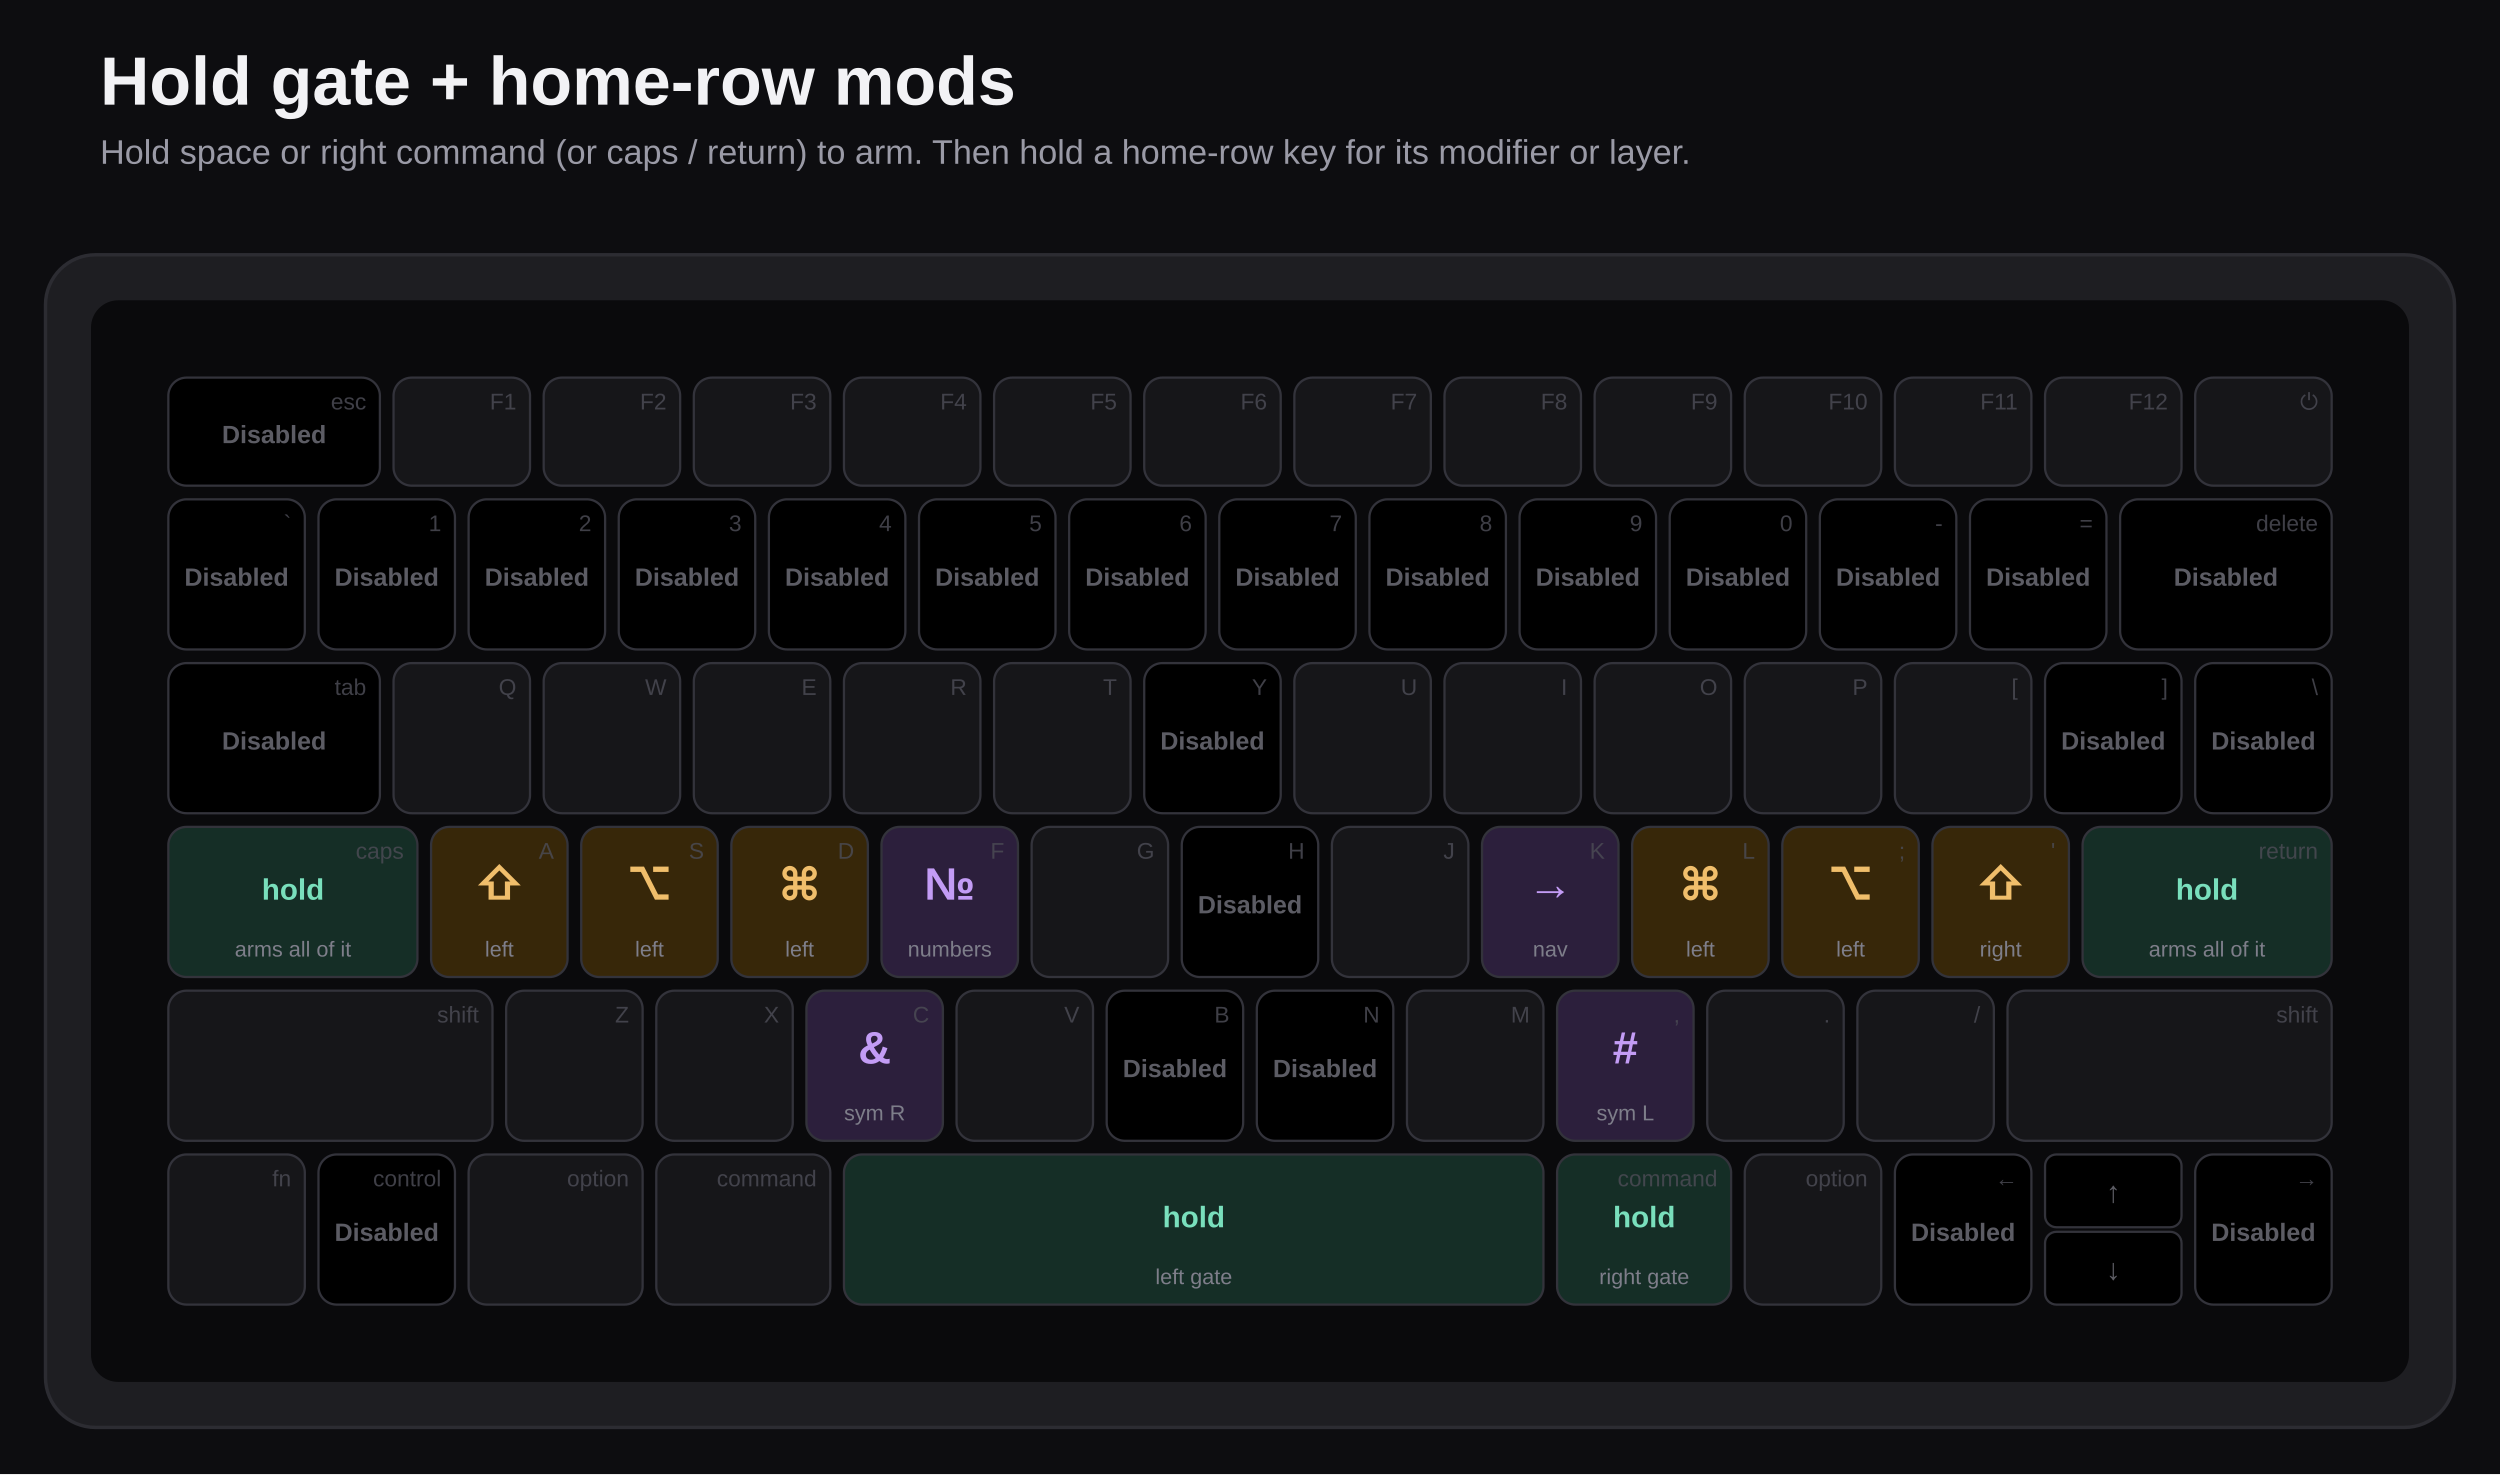
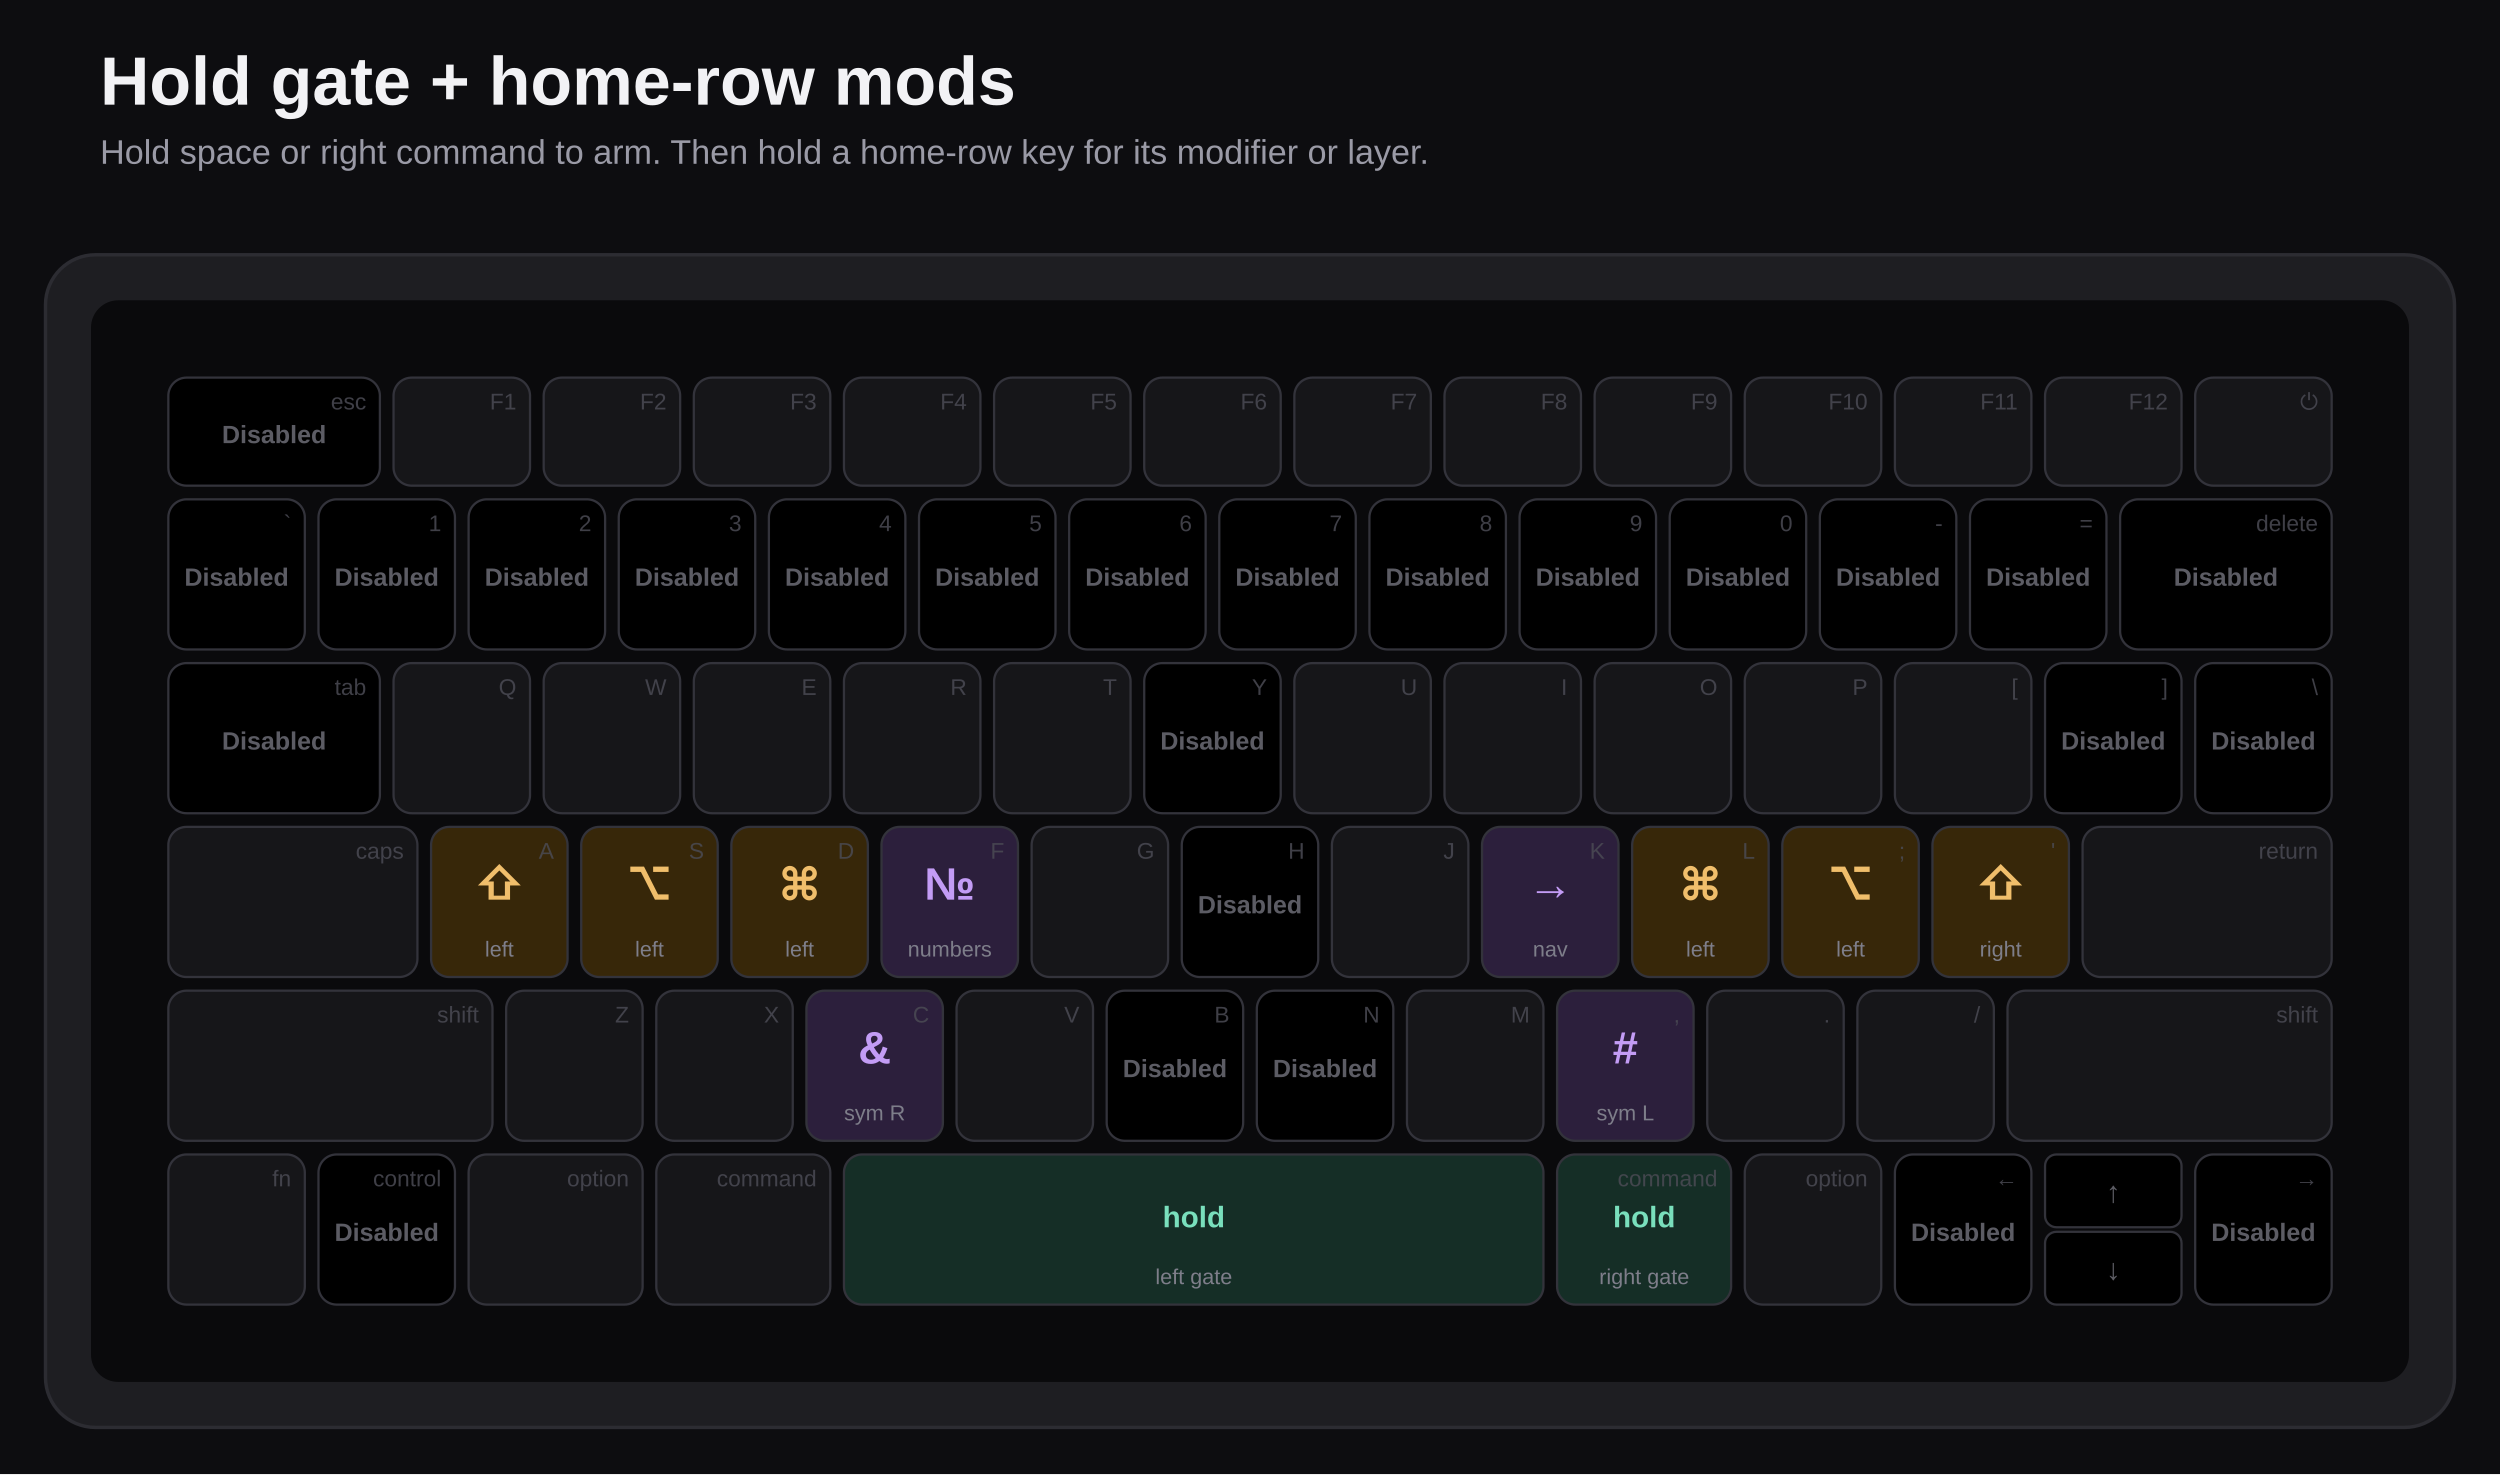
<svg xmlns="http://www.w3.org/2000/svg" width="1099" height="648" viewBox="0 0 1099 648" role="img" aria-label="Hold gate + home-row mods layer of the splitmac">
  <rect width="1099" height="648" fill="#0d0d10" />
  <text x="44.0" y="46.0" fill="#f2f2f5" font-size="30" font-weight="700" text-anchor="start" opacity="1.0" font-family="-apple-system, BlinkMacSystemFont, 'SF Pro Text', 'Helvetica Neue', Arial, sans-serif">Hold gate + home-row mods</text>
-   <text x="44.0" y="72.0" fill="#9a9aa6" font-size="15" font-weight="400" text-anchor="start" opacity="1.0" font-family="-apple-system, BlinkMacSystemFont, 'SF Pro Text', 'Helvetica Neue', Arial, sans-serif">Hold space or right command (or caps / return) to arm. Then hold a home-row key for its modifier or layer.</text>
+   <text x="44.0" y="72.0" fill="#9a9aa6" font-size="15" font-weight="400" text-anchor="start" opacity="1.0" font-family="-apple-system, BlinkMacSystemFont, 'SF Pro Text', 'Helvetica Neue', Arial, sans-serif">Hold space or right command to arm. Then hold a home-row key for its modifier or layer.</text>
  <rect x="20.0" y="112.0" width="1059.0" height="515.5" rx="22" fill="#1e1e22" stroke="#2c2c32" stroke-width="1.5" />
  <rect x="40.0" y="132.0" width="1019.0" height="475.5" rx="12" fill="#0a0a0c" />
  <rect x="74.0" y="166.0" width="93.0" height="47.5" rx="8" fill="#000000" stroke="#33333b" stroke-width="1" />
  <text x="161.0" y="180.0" fill="#4a4a53" font-size="10" font-weight="500" text-anchor="end" opacity="0.85" font-family="-apple-system, BlinkMacSystemFont, 'SF Pro Text', 'Helvetica Neue', Arial, sans-serif">esc</text>
  <text x="120.5" y="194.8" fill="#5c5c64" font-size="11" font-weight="600" text-anchor="middle" opacity="1.0" font-family="-apple-system, BlinkMacSystemFont, 'SF Pro Text', 'Helvetica Neue', Arial, sans-serif">Disabled</text>
  <rect x="173.0" y="166.0" width="60.0" height="47.5" rx="8" fill="#161619" stroke="#33333b" stroke-width="1" />
  <text x="227.0" y="180.0" fill="#4a4a53" font-size="10" font-weight="500" text-anchor="end" opacity="0.85" font-family="-apple-system, BlinkMacSystemFont, 'SF Pro Text', 'Helvetica Neue', Arial, sans-serif">F1</text>
  <rect x="239.0" y="166.0" width="60.0" height="47.5" rx="8" fill="#161619" stroke="#33333b" stroke-width="1" />
  <text x="293.0" y="180.0" fill="#4a4a53" font-size="10" font-weight="500" text-anchor="end" opacity="0.85" font-family="-apple-system, BlinkMacSystemFont, 'SF Pro Text', 'Helvetica Neue', Arial, sans-serif">F2</text>
  <rect x="305.0" y="166.0" width="60.0" height="47.5" rx="8" fill="#161619" stroke="#33333b" stroke-width="1" />
  <text x="359.0" y="180.0" fill="#4a4a53" font-size="10" font-weight="500" text-anchor="end" opacity="0.85" font-family="-apple-system, BlinkMacSystemFont, 'SF Pro Text', 'Helvetica Neue', Arial, sans-serif">F3</text>
  <rect x="371.0" y="166.0" width="60.0" height="47.5" rx="8" fill="#161619" stroke="#33333b" stroke-width="1" />
  <text x="425.0" y="180.0" fill="#4a4a53" font-size="10" font-weight="500" text-anchor="end" opacity="0.85" font-family="-apple-system, BlinkMacSystemFont, 'SF Pro Text', 'Helvetica Neue', Arial, sans-serif">F4</text>
  <rect x="437.0" y="166.0" width="60.0" height="47.5" rx="8" fill="#161619" stroke="#33333b" stroke-width="1" />
  <text x="491.0" y="180.0" fill="#4a4a53" font-size="10" font-weight="500" text-anchor="end" opacity="0.85" font-family="-apple-system, BlinkMacSystemFont, 'SF Pro Text', 'Helvetica Neue', Arial, sans-serif">F5</text>
  <rect x="503.0" y="166.0" width="60.0" height="47.5" rx="8" fill="#161619" stroke="#33333b" stroke-width="1" />
  <text x="557.0" y="180.0" fill="#4a4a53" font-size="10" font-weight="500" text-anchor="end" opacity="0.85" font-family="-apple-system, BlinkMacSystemFont, 'SF Pro Text', 'Helvetica Neue', Arial, sans-serif">F6</text>
  <rect x="569.0" y="166.0" width="60.0" height="47.5" rx="8" fill="#161619" stroke="#33333b" stroke-width="1" />
  <text x="623.0" y="180.0" fill="#4a4a53" font-size="10" font-weight="500" text-anchor="end" opacity="0.85" font-family="-apple-system, BlinkMacSystemFont, 'SF Pro Text', 'Helvetica Neue', Arial, sans-serif">F7</text>
  <rect x="635.0" y="166.0" width="60.0" height="47.5" rx="8" fill="#161619" stroke="#33333b" stroke-width="1" />
  <text x="689.0" y="180.0" fill="#4a4a53" font-size="10" font-weight="500" text-anchor="end" opacity="0.85" font-family="-apple-system, BlinkMacSystemFont, 'SF Pro Text', 'Helvetica Neue', Arial, sans-serif">F8</text>
  <rect x="701.0" y="166.0" width="60.0" height="47.5" rx="8" fill="#161619" stroke="#33333b" stroke-width="1" />
  <text x="755.0" y="180.0" fill="#4a4a53" font-size="10" font-weight="500" text-anchor="end" opacity="0.85" font-family="-apple-system, BlinkMacSystemFont, 'SF Pro Text', 'Helvetica Neue', Arial, sans-serif">F9</text>
  <rect x="767.0" y="166.0" width="60.0" height="47.5" rx="8" fill="#161619" stroke="#33333b" stroke-width="1" />
  <text x="821.0" y="180.0" fill="#4a4a53" font-size="10" font-weight="500" text-anchor="end" opacity="0.85" font-family="-apple-system, BlinkMacSystemFont, 'SF Pro Text', 'Helvetica Neue', Arial, sans-serif">F10</text>
  <rect x="833.0" y="166.0" width="60.0" height="47.5" rx="8" fill="#161619" stroke="#33333b" stroke-width="1" />
  <text x="887.0" y="180.0" fill="#4a4a53" font-size="10" font-weight="500" text-anchor="end" opacity="0.85" font-family="-apple-system, BlinkMacSystemFont, 'SF Pro Text', 'Helvetica Neue', Arial, sans-serif">F11</text>
  <rect x="899.0" y="166.0" width="60.0" height="47.5" rx="8" fill="#161619" stroke="#33333b" stroke-width="1" />
  <text x="953.0" y="180.0" fill="#4a4a53" font-size="10" font-weight="500" text-anchor="end" opacity="0.85" font-family="-apple-system, BlinkMacSystemFont, 'SF Pro Text', 'Helvetica Neue', Arial, sans-serif">F12</text>
  <rect x="965.0" y="166.0" width="60.0" height="47.5" rx="8" fill="#161619" stroke="#33333b" stroke-width="1" />
  <text x="1019.0" y="180.0" fill="#4a4a53" font-size="10" font-weight="500" text-anchor="end" opacity="0.85" font-family="-apple-system, BlinkMacSystemFont, 'SF Pro Text', 'Helvetica Neue', Arial, sans-serif">⏻</text>
  <rect x="74.0" y="219.5" width="60.0" height="66.0" rx="8" fill="#000000" stroke="#33333b" stroke-width="1" />
  <text x="128.0" y="233.5" fill="#4a4a53" font-size="10" font-weight="500" text-anchor="end" opacity="0.85" font-family="-apple-system, BlinkMacSystemFont, 'SF Pro Text', 'Helvetica Neue', Arial, sans-serif">`</text>
  <text x="104.0" y="257.5" fill="#5c5c64" font-size="11" font-weight="600" text-anchor="middle" opacity="1.0" font-family="-apple-system, BlinkMacSystemFont, 'SF Pro Text', 'Helvetica Neue', Arial, sans-serif">Disabled</text>
  <rect x="140.0" y="219.5" width="60.0" height="66.0" rx="8" fill="#000000" stroke="#33333b" stroke-width="1" />
  <text x="194.0" y="233.5" fill="#4a4a53" font-size="10" font-weight="500" text-anchor="end" opacity="0.85" font-family="-apple-system, BlinkMacSystemFont, 'SF Pro Text', 'Helvetica Neue', Arial, sans-serif">1</text>
  <text x="170.0" y="257.5" fill="#5c5c64" font-size="11" font-weight="600" text-anchor="middle" opacity="1.0" font-family="-apple-system, BlinkMacSystemFont, 'SF Pro Text', 'Helvetica Neue', Arial, sans-serif">Disabled</text>
  <rect x="206.0" y="219.5" width="60.0" height="66.0" rx="8" fill="#000000" stroke="#33333b" stroke-width="1" />
  <text x="260.0" y="233.5" fill="#4a4a53" font-size="10" font-weight="500" text-anchor="end" opacity="0.85" font-family="-apple-system, BlinkMacSystemFont, 'SF Pro Text', 'Helvetica Neue', Arial, sans-serif">2</text>
  <text x="236.0" y="257.5" fill="#5c5c64" font-size="11" font-weight="600" text-anchor="middle" opacity="1.0" font-family="-apple-system, BlinkMacSystemFont, 'SF Pro Text', 'Helvetica Neue', Arial, sans-serif">Disabled</text>
  <rect x="272.0" y="219.5" width="60.0" height="66.0" rx="8" fill="#000000" stroke="#33333b" stroke-width="1" />
  <text x="326.0" y="233.5" fill="#4a4a53" font-size="10" font-weight="500" text-anchor="end" opacity="0.85" font-family="-apple-system, BlinkMacSystemFont, 'SF Pro Text', 'Helvetica Neue', Arial, sans-serif">3</text>
  <text x="302.0" y="257.5" fill="#5c5c64" font-size="11" font-weight="600" text-anchor="middle" opacity="1.0" font-family="-apple-system, BlinkMacSystemFont, 'SF Pro Text', 'Helvetica Neue', Arial, sans-serif">Disabled</text>
  <rect x="338.0" y="219.5" width="60.0" height="66.0" rx="8" fill="#000000" stroke="#33333b" stroke-width="1" />
  <text x="392.0" y="233.5" fill="#4a4a53" font-size="10" font-weight="500" text-anchor="end" opacity="0.85" font-family="-apple-system, BlinkMacSystemFont, 'SF Pro Text', 'Helvetica Neue', Arial, sans-serif">4</text>
  <text x="368.0" y="257.5" fill="#5c5c64" font-size="11" font-weight="600" text-anchor="middle" opacity="1.0" font-family="-apple-system, BlinkMacSystemFont, 'SF Pro Text', 'Helvetica Neue', Arial, sans-serif">Disabled</text>
  <rect x="404.0" y="219.5" width="60.0" height="66.0" rx="8" fill="#000000" stroke="#33333b" stroke-width="1" />
  <text x="458.0" y="233.5" fill="#4a4a53" font-size="10" font-weight="500" text-anchor="end" opacity="0.85" font-family="-apple-system, BlinkMacSystemFont, 'SF Pro Text', 'Helvetica Neue', Arial, sans-serif">5</text>
  <text x="434.0" y="257.5" fill="#5c5c64" font-size="11" font-weight="600" text-anchor="middle" opacity="1.0" font-family="-apple-system, BlinkMacSystemFont, 'SF Pro Text', 'Helvetica Neue', Arial, sans-serif">Disabled</text>
  <rect x="470.0" y="219.5" width="60.0" height="66.0" rx="8" fill="#000000" stroke="#33333b" stroke-width="1" />
  <text x="524.0" y="233.5" fill="#4a4a53" font-size="10" font-weight="500" text-anchor="end" opacity="0.85" font-family="-apple-system, BlinkMacSystemFont, 'SF Pro Text', 'Helvetica Neue', Arial, sans-serif">6</text>
  <text x="500.0" y="257.5" fill="#5c5c64" font-size="11" font-weight="600" text-anchor="middle" opacity="1.0" font-family="-apple-system, BlinkMacSystemFont, 'SF Pro Text', 'Helvetica Neue', Arial, sans-serif">Disabled</text>
  <rect x="536.0" y="219.5" width="60.0" height="66.0" rx="8" fill="#000000" stroke="#33333b" stroke-width="1" />
  <text x="590.0" y="233.5" fill="#4a4a53" font-size="10" font-weight="500" text-anchor="end" opacity="0.85" font-family="-apple-system, BlinkMacSystemFont, 'SF Pro Text', 'Helvetica Neue', Arial, sans-serif">7</text>
  <text x="566.0" y="257.5" fill="#5c5c64" font-size="11" font-weight="600" text-anchor="middle" opacity="1.0" font-family="-apple-system, BlinkMacSystemFont, 'SF Pro Text', 'Helvetica Neue', Arial, sans-serif">Disabled</text>
  <rect x="602.0" y="219.5" width="60.0" height="66.0" rx="8" fill="#000000" stroke="#33333b" stroke-width="1" />
  <text x="656.0" y="233.5" fill="#4a4a53" font-size="10" font-weight="500" text-anchor="end" opacity="0.85" font-family="-apple-system, BlinkMacSystemFont, 'SF Pro Text', 'Helvetica Neue', Arial, sans-serif">8</text>
  <text x="632.0" y="257.5" fill="#5c5c64" font-size="11" font-weight="600" text-anchor="middle" opacity="1.0" font-family="-apple-system, BlinkMacSystemFont, 'SF Pro Text', 'Helvetica Neue', Arial, sans-serif">Disabled</text>
  <rect x="668.0" y="219.5" width="60.0" height="66.0" rx="8" fill="#000000" stroke="#33333b" stroke-width="1" />
  <text x="722.0" y="233.5" fill="#4a4a53" font-size="10" font-weight="500" text-anchor="end" opacity="0.85" font-family="-apple-system, BlinkMacSystemFont, 'SF Pro Text', 'Helvetica Neue', Arial, sans-serif">9</text>
  <text x="698.0" y="257.5" fill="#5c5c64" font-size="11" font-weight="600" text-anchor="middle" opacity="1.0" font-family="-apple-system, BlinkMacSystemFont, 'SF Pro Text', 'Helvetica Neue', Arial, sans-serif">Disabled</text>
  <rect x="734.0" y="219.5" width="60.0" height="66.0" rx="8" fill="#000000" stroke="#33333b" stroke-width="1" />
  <text x="788.0" y="233.5" fill="#4a4a53" font-size="10" font-weight="500" text-anchor="end" opacity="0.85" font-family="-apple-system, BlinkMacSystemFont, 'SF Pro Text', 'Helvetica Neue', Arial, sans-serif">0</text>
  <text x="764.0" y="257.5" fill="#5c5c64" font-size="11" font-weight="600" text-anchor="middle" opacity="1.0" font-family="-apple-system, BlinkMacSystemFont, 'SF Pro Text', 'Helvetica Neue', Arial, sans-serif">Disabled</text>
  <rect x="800.0" y="219.5" width="60.0" height="66.0" rx="8" fill="#000000" stroke="#33333b" stroke-width="1" />
  <text x="854.0" y="233.5" fill="#4a4a53" font-size="10" font-weight="500" text-anchor="end" opacity="0.85" font-family="-apple-system, BlinkMacSystemFont, 'SF Pro Text', 'Helvetica Neue', Arial, sans-serif">-</text>
  <text x="830.0" y="257.5" fill="#5c5c64" font-size="11" font-weight="600" text-anchor="middle" opacity="1.0" font-family="-apple-system, BlinkMacSystemFont, 'SF Pro Text', 'Helvetica Neue', Arial, sans-serif">Disabled</text>
  <rect x="866.0" y="219.5" width="60.0" height="66.0" rx="8" fill="#000000" stroke="#33333b" stroke-width="1" />
  <text x="920.0" y="233.5" fill="#4a4a53" font-size="10" font-weight="500" text-anchor="end" opacity="0.85" font-family="-apple-system, BlinkMacSystemFont, 'SF Pro Text', 'Helvetica Neue', Arial, sans-serif">=</text>
  <text x="896.0" y="257.5" fill="#5c5c64" font-size="11" font-weight="600" text-anchor="middle" opacity="1.0" font-family="-apple-system, BlinkMacSystemFont, 'SF Pro Text', 'Helvetica Neue', Arial, sans-serif">Disabled</text>
  <rect x="932.0" y="219.5" width="93.0" height="66.0" rx="8" fill="#000000" stroke="#33333b" stroke-width="1" />
  <text x="1019.0" y="233.5" fill="#4a4a53" font-size="10" font-weight="500" text-anchor="end" opacity="0.85" font-family="-apple-system, BlinkMacSystemFont, 'SF Pro Text', 'Helvetica Neue', Arial, sans-serif">delete</text>
  <text x="978.5" y="257.5" fill="#5c5c64" font-size="11" font-weight="600" text-anchor="middle" opacity="1.0" font-family="-apple-system, BlinkMacSystemFont, 'SF Pro Text', 'Helvetica Neue', Arial, sans-serif">Disabled</text>
  <rect x="74.0" y="291.5" width="93.0" height="66.0" rx="8" fill="#000000" stroke="#33333b" stroke-width="1" />
  <text x="161.0" y="305.5" fill="#4a4a53" font-size="10" font-weight="500" text-anchor="end" opacity="0.85" font-family="-apple-system, BlinkMacSystemFont, 'SF Pro Text', 'Helvetica Neue', Arial, sans-serif">tab</text>
  <text x="120.5" y="329.5" fill="#5c5c64" font-size="11" font-weight="600" text-anchor="middle" opacity="1.0" font-family="-apple-system, BlinkMacSystemFont, 'SF Pro Text', 'Helvetica Neue', Arial, sans-serif">Disabled</text>
  <rect x="173.0" y="291.5" width="60.0" height="66.0" rx="8" fill="#161619" stroke="#33333b" stroke-width="1" />
  <text x="227.0" y="305.5" fill="#4a4a53" font-size="10" font-weight="500" text-anchor="end" opacity="0.85" font-family="-apple-system, BlinkMacSystemFont, 'SF Pro Text', 'Helvetica Neue', Arial, sans-serif">Q</text>
  <rect x="239.0" y="291.5" width="60.0" height="66.0" rx="8" fill="#161619" stroke="#33333b" stroke-width="1" />
  <text x="293.0" y="305.5" fill="#4a4a53" font-size="10" font-weight="500" text-anchor="end" opacity="0.85" font-family="-apple-system, BlinkMacSystemFont, 'SF Pro Text', 'Helvetica Neue', Arial, sans-serif">W</text>
  <rect x="305.0" y="291.5" width="60.0" height="66.0" rx="8" fill="#161619" stroke="#33333b" stroke-width="1" />
  <text x="359.0" y="305.5" fill="#4a4a53" font-size="10" font-weight="500" text-anchor="end" opacity="0.85" font-family="-apple-system, BlinkMacSystemFont, 'SF Pro Text', 'Helvetica Neue', Arial, sans-serif">E</text>
  <rect x="371.0" y="291.5" width="60.0" height="66.0" rx="8" fill="#161619" stroke="#33333b" stroke-width="1" />
  <text x="425.0" y="305.5" fill="#4a4a53" font-size="10" font-weight="500" text-anchor="end" opacity="0.85" font-family="-apple-system, BlinkMacSystemFont, 'SF Pro Text', 'Helvetica Neue', Arial, sans-serif">R</text>
  <rect x="437.0" y="291.5" width="60.0" height="66.0" rx="8" fill="#161619" stroke="#33333b" stroke-width="1" />
  <text x="491.0" y="305.5" fill="#4a4a53" font-size="10" font-weight="500" text-anchor="end" opacity="0.85" font-family="-apple-system, BlinkMacSystemFont, 'SF Pro Text', 'Helvetica Neue', Arial, sans-serif">T</text>
  <rect x="503.0" y="291.5" width="60.0" height="66.0" rx="8" fill="#000000" stroke="#33333b" stroke-width="1" />
  <text x="557.0" y="305.5" fill="#4a4a53" font-size="10" font-weight="500" text-anchor="end" opacity="0.85" font-family="-apple-system, BlinkMacSystemFont, 'SF Pro Text', 'Helvetica Neue', Arial, sans-serif">Y</text>
  <text x="533.0" y="329.5" fill="#5c5c64" font-size="11" font-weight="600" text-anchor="middle" opacity="1.0" font-family="-apple-system, BlinkMacSystemFont, 'SF Pro Text', 'Helvetica Neue', Arial, sans-serif">Disabled</text>
  <rect x="569.0" y="291.5" width="60.0" height="66.0" rx="8" fill="#161619" stroke="#33333b" stroke-width="1" />
  <text x="623.0" y="305.5" fill="#4a4a53" font-size="10" font-weight="500" text-anchor="end" opacity="0.85" font-family="-apple-system, BlinkMacSystemFont, 'SF Pro Text', 'Helvetica Neue', Arial, sans-serif">U</text>
  <rect x="635.0" y="291.5" width="60.0" height="66.0" rx="8" fill="#161619" stroke="#33333b" stroke-width="1" />
  <text x="689.0" y="305.5" fill="#4a4a53" font-size="10" font-weight="500" text-anchor="end" opacity="0.85" font-family="-apple-system, BlinkMacSystemFont, 'SF Pro Text', 'Helvetica Neue', Arial, sans-serif">I</text>
  <rect x="701.0" y="291.5" width="60.0" height="66.0" rx="8" fill="#161619" stroke="#33333b" stroke-width="1" />
  <text x="755.0" y="305.5" fill="#4a4a53" font-size="10" font-weight="500" text-anchor="end" opacity="0.85" font-family="-apple-system, BlinkMacSystemFont, 'SF Pro Text', 'Helvetica Neue', Arial, sans-serif">O</text>
  <rect x="767.0" y="291.5" width="60.0" height="66.0" rx="8" fill="#161619" stroke="#33333b" stroke-width="1" />
  <text x="821.0" y="305.5" fill="#4a4a53" font-size="10" font-weight="500" text-anchor="end" opacity="0.85" font-family="-apple-system, BlinkMacSystemFont, 'SF Pro Text', 'Helvetica Neue', Arial, sans-serif">P</text>
  <rect x="833.0" y="291.5" width="60.0" height="66.0" rx="8" fill="#161619" stroke="#33333b" stroke-width="1" />
  <text x="887.0" y="305.5" fill="#4a4a53" font-size="10" font-weight="500" text-anchor="end" opacity="0.85" font-family="-apple-system, BlinkMacSystemFont, 'SF Pro Text', 'Helvetica Neue', Arial, sans-serif">[</text>
  <rect x="899.0" y="291.5" width="60.0" height="66.0" rx="8" fill="#000000" stroke="#33333b" stroke-width="1" />
  <text x="953.0" y="305.5" fill="#4a4a53" font-size="10" font-weight="500" text-anchor="end" opacity="0.85" font-family="-apple-system, BlinkMacSystemFont, 'SF Pro Text', 'Helvetica Neue', Arial, sans-serif">]</text>
  <text x="929.0" y="329.5" fill="#5c5c64" font-size="11" font-weight="600" text-anchor="middle" opacity="1.0" font-family="-apple-system, BlinkMacSystemFont, 'SF Pro Text', 'Helvetica Neue', Arial, sans-serif">Disabled</text>
  <rect x="965.0" y="291.5" width="60.0" height="66.0" rx="8" fill="#000000" stroke="#33333b" stroke-width="1" />
  <text x="1019.0" y="305.5" fill="#4a4a53" font-size="10" font-weight="500" text-anchor="end" opacity="0.85" font-family="-apple-system, BlinkMacSystemFont, 'SF Pro Text', 'Helvetica Neue', Arial, sans-serif">\</text>
  <text x="995.0" y="329.5" fill="#5c5c64" font-size="11" font-weight="600" text-anchor="middle" opacity="1.0" font-family="-apple-system, BlinkMacSystemFont, 'SF Pro Text', 'Helvetica Neue', Arial, sans-serif">Disabled</text>
-   <rect x="74.0" y="363.5" width="109.5" height="66.0" rx="8" fill="#152e26" stroke="#33333b" stroke-width="1" />
+   <rect x="74.0" y="363.5" width="109.5" height="66.0" rx="8" fill="#161619" stroke="#33333b" stroke-width="1" />
  <text x="177.5" y="377.5" fill="#4a4a53" font-size="10" font-weight="500" text-anchor="end" opacity="0.85" font-family="-apple-system, BlinkMacSystemFont, 'SF Pro Text', 'Helvetica Neue', Arial, sans-serif">caps</text>
-   <text x="128.8" y="395.5" fill="#79dfbc" font-size="13" font-weight="600" text-anchor="middle" opacity="1.0" font-family="-apple-system, BlinkMacSystemFont, 'SF Pro Text', 'Helvetica Neue', Arial, sans-serif">hold</text>
-   <text x="128.8" y="420.5" fill="#7e7e8a" font-size="9.5" font-weight="500" text-anchor="middle" opacity="1.0" font-family="-apple-system, BlinkMacSystemFont, 'SF Pro Text', 'Helvetica Neue', Arial, sans-serif">arms all of it</text>
  <rect x="189.5" y="363.5" width="60.0" height="66.0" rx="8" fill="#372709" stroke="#33333b" stroke-width="1" />
  <text x="243.5" y="377.5" fill="#4a4a53" font-size="10" font-weight="500" text-anchor="end" opacity="0.85" font-family="-apple-system, BlinkMacSystemFont, 'SF Pro Text', 'Helvetica Neue', Arial, sans-serif">A</text>
  <text x="219.5" y="395.5" fill="#f0be6b" font-size="20" font-weight="700" text-anchor="middle" opacity="1.0" font-family="-apple-system, BlinkMacSystemFont, 'SF Pro Text', 'Helvetica Neue', Arial, sans-serif">⇧</text>
  <text x="219.5" y="420.5" fill="#7e7e8a" font-size="9.5" font-weight="500" text-anchor="middle" opacity="1.0" font-family="-apple-system, BlinkMacSystemFont, 'SF Pro Text', 'Helvetica Neue', Arial, sans-serif">left</text>
  <rect x="255.5" y="363.5" width="60.0" height="66.0" rx="8" fill="#372709" stroke="#33333b" stroke-width="1" />
  <text x="309.5" y="377.5" fill="#4a4a53" font-size="10" font-weight="500" text-anchor="end" opacity="0.85" font-family="-apple-system, BlinkMacSystemFont, 'SF Pro Text', 'Helvetica Neue', Arial, sans-serif">S</text>
  <text x="285.5" y="395.5" fill="#f0be6b" font-size="20" font-weight="700" text-anchor="middle" opacity="1.0" font-family="-apple-system, BlinkMacSystemFont, 'SF Pro Text', 'Helvetica Neue', Arial, sans-serif">⌥</text>
  <text x="285.5" y="420.5" fill="#7e7e8a" font-size="9.5" font-weight="500" text-anchor="middle" opacity="1.0" font-family="-apple-system, BlinkMacSystemFont, 'SF Pro Text', 'Helvetica Neue', Arial, sans-serif">left</text>
  <rect x="321.5" y="363.5" width="60.0" height="66.0" rx="8" fill="#372709" stroke="#33333b" stroke-width="1" />
  <text x="375.5" y="377.5" fill="#4a4a53" font-size="10" font-weight="500" text-anchor="end" opacity="0.85" font-family="-apple-system, BlinkMacSystemFont, 'SF Pro Text', 'Helvetica Neue', Arial, sans-serif">D</text>
  <text x="351.5" y="395.5" fill="#f0be6b" font-size="20" font-weight="700" text-anchor="middle" opacity="1.0" font-family="-apple-system, BlinkMacSystemFont, 'SF Pro Text', 'Helvetica Neue', Arial, sans-serif">⌘</text>
  <text x="351.5" y="420.5" fill="#7e7e8a" font-size="9.5" font-weight="500" text-anchor="middle" opacity="1.0" font-family="-apple-system, BlinkMacSystemFont, 'SF Pro Text', 'Helvetica Neue', Arial, sans-serif">left</text>
  <rect x="387.5" y="363.5" width="60.0" height="66.0" rx="8" fill="#2c1f3c" stroke="#33333b" stroke-width="1" />
  <text x="441.5" y="377.5" fill="#4a4a53" font-size="10" font-weight="500" text-anchor="end" opacity="0.85" font-family="-apple-system, BlinkMacSystemFont, 'SF Pro Text', 'Helvetica Neue', Arial, sans-serif">F</text>
  <text x="417.5" y="395.5" fill="#c39cf5" font-size="20" font-weight="700" text-anchor="middle" opacity="1.0" font-family="-apple-system, BlinkMacSystemFont, 'SF Pro Text', 'Helvetica Neue', Arial, sans-serif">№</text>
  <text x="417.5" y="420.5" fill="#7e7e8a" font-size="9.5" font-weight="500" text-anchor="middle" opacity="1.0" font-family="-apple-system, BlinkMacSystemFont, 'SF Pro Text', 'Helvetica Neue', Arial, sans-serif">numbers</text>
  <rect x="453.5" y="363.5" width="60.0" height="66.0" rx="8" fill="#161619" stroke="#33333b" stroke-width="1" />
  <text x="507.5" y="377.5" fill="#4a4a53" font-size="10" font-weight="500" text-anchor="end" opacity="0.85" font-family="-apple-system, BlinkMacSystemFont, 'SF Pro Text', 'Helvetica Neue', Arial, sans-serif">G</text>
  <rect x="519.5" y="363.5" width="60.0" height="66.0" rx="8" fill="#000000" stroke="#33333b" stroke-width="1" />
  <text x="573.5" y="377.5" fill="#4a4a53" font-size="10" font-weight="500" text-anchor="end" opacity="0.85" font-family="-apple-system, BlinkMacSystemFont, 'SF Pro Text', 'Helvetica Neue', Arial, sans-serif">H</text>
  <text x="549.5" y="401.5" fill="#5c5c64" font-size="11" font-weight="600" text-anchor="middle" opacity="1.0" font-family="-apple-system, BlinkMacSystemFont, 'SF Pro Text', 'Helvetica Neue', Arial, sans-serif">Disabled</text>
  <rect x="585.5" y="363.5" width="60.0" height="66.0" rx="8" fill="#161619" stroke="#33333b" stroke-width="1" />
  <text x="639.5" y="377.5" fill="#4a4a53" font-size="10" font-weight="500" text-anchor="end" opacity="0.85" font-family="-apple-system, BlinkMacSystemFont, 'SF Pro Text', 'Helvetica Neue', Arial, sans-serif">J</text>
  <rect x="651.5" y="363.5" width="60.0" height="66.0" rx="8" fill="#2c1f3c" stroke="#33333b" stroke-width="1" />
  <text x="705.5" y="377.5" fill="#4a4a53" font-size="10" font-weight="500" text-anchor="end" opacity="0.85" font-family="-apple-system, BlinkMacSystemFont, 'SF Pro Text', 'Helvetica Neue', Arial, sans-serif">K</text>
  <text x="681.5" y="395.5" fill="#c39cf5" font-size="20" font-weight="700" text-anchor="middle" opacity="1.0" font-family="-apple-system, BlinkMacSystemFont, 'SF Pro Text', 'Helvetica Neue', Arial, sans-serif">→</text>
  <text x="681.5" y="420.5" fill="#7e7e8a" font-size="9.5" font-weight="500" text-anchor="middle" opacity="1.0" font-family="-apple-system, BlinkMacSystemFont, 'SF Pro Text', 'Helvetica Neue', Arial, sans-serif">nav</text>
  <rect x="717.5" y="363.5" width="60.0" height="66.0" rx="8" fill="#372709" stroke="#33333b" stroke-width="1" />
  <text x="771.5" y="377.5" fill="#4a4a53" font-size="10" font-weight="500" text-anchor="end" opacity="0.85" font-family="-apple-system, BlinkMacSystemFont, 'SF Pro Text', 'Helvetica Neue', Arial, sans-serif">L</text>
  <text x="747.5" y="395.5" fill="#f0be6b" font-size="20" font-weight="700" text-anchor="middle" opacity="1.0" font-family="-apple-system, BlinkMacSystemFont, 'SF Pro Text', 'Helvetica Neue', Arial, sans-serif">⌘</text>
  <text x="747.5" y="420.5" fill="#7e7e8a" font-size="9.5" font-weight="500" text-anchor="middle" opacity="1.0" font-family="-apple-system, BlinkMacSystemFont, 'SF Pro Text', 'Helvetica Neue', Arial, sans-serif">left</text>
  <rect x="783.5" y="363.5" width="60.0" height="66.0" rx="8" fill="#372709" stroke="#33333b" stroke-width="1" />
  <text x="837.5" y="377.5" fill="#4a4a53" font-size="10" font-weight="500" text-anchor="end" opacity="0.85" font-family="-apple-system, BlinkMacSystemFont, 'SF Pro Text', 'Helvetica Neue', Arial, sans-serif">;</text>
  <text x="813.5" y="395.5" fill="#f0be6b" font-size="20" font-weight="700" text-anchor="middle" opacity="1.0" font-family="-apple-system, BlinkMacSystemFont, 'SF Pro Text', 'Helvetica Neue', Arial, sans-serif">⌥</text>
  <text x="813.5" y="420.5" fill="#7e7e8a" font-size="9.5" font-weight="500" text-anchor="middle" opacity="1.0" font-family="-apple-system, BlinkMacSystemFont, 'SF Pro Text', 'Helvetica Neue', Arial, sans-serif">left</text>
  <rect x="849.5" y="363.5" width="60.0" height="66.0" rx="8" fill="#372709" stroke="#33333b" stroke-width="1" />
  <text x="903.5" y="377.5" fill="#4a4a53" font-size="10" font-weight="500" text-anchor="end" opacity="0.85" font-family="-apple-system, BlinkMacSystemFont, 'SF Pro Text', 'Helvetica Neue', Arial, sans-serif">'</text>
  <text x="879.5" y="395.5" fill="#f0be6b" font-size="20" font-weight="700" text-anchor="middle" opacity="1.0" font-family="-apple-system, BlinkMacSystemFont, 'SF Pro Text', 'Helvetica Neue', Arial, sans-serif">⇧</text>
  <text x="879.5" y="420.5" fill="#7e7e8a" font-size="9.5" font-weight="500" text-anchor="middle" opacity="1.0" font-family="-apple-system, BlinkMacSystemFont, 'SF Pro Text', 'Helvetica Neue', Arial, sans-serif">right</text>
-   <rect x="915.5" y="363.5" width="109.5" height="66.0" rx="8" fill="#152e26" stroke="#33333b" stroke-width="1" />
+   <rect x="915.5" y="363.5" width="109.5" height="66.0" rx="8" fill="#161619" stroke="#33333b" stroke-width="1" />
  <text x="1019.0" y="377.5" fill="#4a4a53" font-size="10" font-weight="500" text-anchor="end" opacity="0.85" font-family="-apple-system, BlinkMacSystemFont, 'SF Pro Text', 'Helvetica Neue', Arial, sans-serif">return</text>
-   <text x="970.2" y="395.5" fill="#79dfbc" font-size="13" font-weight="600" text-anchor="middle" opacity="1.0" font-family="-apple-system, BlinkMacSystemFont, 'SF Pro Text', 'Helvetica Neue', Arial, sans-serif">hold</text>
-   <text x="970.2" y="420.5" fill="#7e7e8a" font-size="9.5" font-weight="500" text-anchor="middle" opacity="1.0" font-family="-apple-system, BlinkMacSystemFont, 'SF Pro Text', 'Helvetica Neue', Arial, sans-serif">arms all of it</text>
  <rect x="74.0" y="435.5" width="142.5" height="66.0" rx="8" fill="#161619" stroke="#33333b" stroke-width="1" />
  <text x="210.5" y="449.5" fill="#4a4a53" font-size="10" font-weight="500" text-anchor="end" opacity="0.85" font-family="-apple-system, BlinkMacSystemFont, 'SF Pro Text', 'Helvetica Neue', Arial, sans-serif">shift</text>
  <rect x="222.5" y="435.5" width="60.0" height="66.0" rx="8" fill="#161619" stroke="#33333b" stroke-width="1" />
  <text x="276.5" y="449.5" fill="#4a4a53" font-size="10" font-weight="500" text-anchor="end" opacity="0.85" font-family="-apple-system, BlinkMacSystemFont, 'SF Pro Text', 'Helvetica Neue', Arial, sans-serif">Z</text>
  <rect x="288.5" y="435.5" width="60.0" height="66.0" rx="8" fill="#161619" stroke="#33333b" stroke-width="1" />
  <text x="342.5" y="449.5" fill="#4a4a53" font-size="10" font-weight="500" text-anchor="end" opacity="0.85" font-family="-apple-system, BlinkMacSystemFont, 'SF Pro Text', 'Helvetica Neue', Arial, sans-serif">X</text>
  <rect x="354.5" y="435.5" width="60.0" height="66.0" rx="8" fill="#2c1f3c" stroke="#33333b" stroke-width="1" />
  <text x="408.5" y="449.5" fill="#4a4a53" font-size="10" font-weight="500" text-anchor="end" opacity="0.85" font-family="-apple-system, BlinkMacSystemFont, 'SF Pro Text', 'Helvetica Neue', Arial, sans-serif">C</text>
  <text x="384.5" y="467.5" fill="#c39cf5" font-size="20" font-weight="700" text-anchor="middle" opacity="1.0" font-family="-apple-system, BlinkMacSystemFont, 'SF Pro Text', 'Helvetica Neue', Arial, sans-serif">&amp;</text>
  <text x="384.5" y="492.5" fill="#7e7e8a" font-size="9.5" font-weight="500" text-anchor="middle" opacity="1.0" font-family="-apple-system, BlinkMacSystemFont, 'SF Pro Text', 'Helvetica Neue', Arial, sans-serif">sym R</text>
  <rect x="420.5" y="435.5" width="60.0" height="66.0" rx="8" fill="#161619" stroke="#33333b" stroke-width="1" />
  <text x="474.5" y="449.5" fill="#4a4a53" font-size="10" font-weight="500" text-anchor="end" opacity="0.85" font-family="-apple-system, BlinkMacSystemFont, 'SF Pro Text', 'Helvetica Neue', Arial, sans-serif">V</text>
  <rect x="486.5" y="435.5" width="60.0" height="66.0" rx="8" fill="#000000" stroke="#33333b" stroke-width="1" />
  <text x="540.5" y="449.5" fill="#4a4a53" font-size="10" font-weight="500" text-anchor="end" opacity="0.85" font-family="-apple-system, BlinkMacSystemFont, 'SF Pro Text', 'Helvetica Neue', Arial, sans-serif">B</text>
  <text x="516.5" y="473.5" fill="#5c5c64" font-size="11" font-weight="600" text-anchor="middle" opacity="1.0" font-family="-apple-system, BlinkMacSystemFont, 'SF Pro Text', 'Helvetica Neue', Arial, sans-serif">Disabled</text>
  <rect x="552.5" y="435.5" width="60.0" height="66.0" rx="8" fill="#000000" stroke="#33333b" stroke-width="1" />
  <text x="606.5" y="449.5" fill="#4a4a53" font-size="10" font-weight="500" text-anchor="end" opacity="0.85" font-family="-apple-system, BlinkMacSystemFont, 'SF Pro Text', 'Helvetica Neue', Arial, sans-serif">N</text>
  <text x="582.5" y="473.5" fill="#5c5c64" font-size="11" font-weight="600" text-anchor="middle" opacity="1.0" font-family="-apple-system, BlinkMacSystemFont, 'SF Pro Text', 'Helvetica Neue', Arial, sans-serif">Disabled</text>
  <rect x="618.5" y="435.5" width="60.0" height="66.0" rx="8" fill="#161619" stroke="#33333b" stroke-width="1" />
  <text x="672.5" y="449.5" fill="#4a4a53" font-size="10" font-weight="500" text-anchor="end" opacity="0.85" font-family="-apple-system, BlinkMacSystemFont, 'SF Pro Text', 'Helvetica Neue', Arial, sans-serif">M</text>
  <rect x="684.5" y="435.5" width="60.0" height="66.0" rx="8" fill="#2c1f3c" stroke="#33333b" stroke-width="1" />
  <text x="738.5" y="449.5" fill="#4a4a53" font-size="10" font-weight="500" text-anchor="end" opacity="0.85" font-family="-apple-system, BlinkMacSystemFont, 'SF Pro Text', 'Helvetica Neue', Arial, sans-serif">,</text>
  <text x="714.5" y="467.5" fill="#c39cf5" font-size="20" font-weight="700" text-anchor="middle" opacity="1.0" font-family="-apple-system, BlinkMacSystemFont, 'SF Pro Text', 'Helvetica Neue', Arial, sans-serif">#</text>
  <text x="714.5" y="492.5" fill="#7e7e8a" font-size="9.5" font-weight="500" text-anchor="middle" opacity="1.0" font-family="-apple-system, BlinkMacSystemFont, 'SF Pro Text', 'Helvetica Neue', Arial, sans-serif">sym L</text>
  <rect x="750.5" y="435.5" width="60.0" height="66.0" rx="8" fill="#161619" stroke="#33333b" stroke-width="1" />
  <text x="804.5" y="449.5" fill="#4a4a53" font-size="10" font-weight="500" text-anchor="end" opacity="0.85" font-family="-apple-system, BlinkMacSystemFont, 'SF Pro Text', 'Helvetica Neue', Arial, sans-serif">.</text>
  <rect x="816.5" y="435.5" width="60.0" height="66.0" rx="8" fill="#161619" stroke="#33333b" stroke-width="1" />
  <text x="870.5" y="449.5" fill="#4a4a53" font-size="10" font-weight="500" text-anchor="end" opacity="0.85" font-family="-apple-system, BlinkMacSystemFont, 'SF Pro Text', 'Helvetica Neue', Arial, sans-serif">/</text>
  <rect x="882.5" y="435.5" width="142.5" height="66.0" rx="8" fill="#161619" stroke="#33333b" stroke-width="1" />
  <text x="1019.0" y="449.5" fill="#4a4a53" font-size="10" font-weight="500" text-anchor="end" opacity="0.85" font-family="-apple-system, BlinkMacSystemFont, 'SF Pro Text', 'Helvetica Neue', Arial, sans-serif">shift</text>
  <rect x="74.0" y="507.5" width="60.0" height="66.0" rx="8" fill="#161619" stroke="#33333b" stroke-width="1" />
  <text x="128.0" y="521.5" fill="#4a4a53" font-size="10" font-weight="500" text-anchor="end" opacity="0.85" font-family="-apple-system, BlinkMacSystemFont, 'SF Pro Text', 'Helvetica Neue', Arial, sans-serif">fn</text>
  <rect x="140.0" y="507.5" width="60.0" height="66.0" rx="8" fill="#000000" stroke="#33333b" stroke-width="1" />
  <text x="194.0" y="521.5" fill="#4a4a53" font-size="10" font-weight="500" text-anchor="end" opacity="0.85" font-family="-apple-system, BlinkMacSystemFont, 'SF Pro Text', 'Helvetica Neue', Arial, sans-serif">control</text>
  <text x="170.0" y="545.5" fill="#5c5c64" font-size="11" font-weight="600" text-anchor="middle" opacity="1.0" font-family="-apple-system, BlinkMacSystemFont, 'SF Pro Text', 'Helvetica Neue', Arial, sans-serif">Disabled</text>
  <rect x="206.0" y="507.5" width="76.5" height="66.0" rx="8" fill="#161619" stroke="#33333b" stroke-width="1" />
  <text x="276.5" y="521.5" fill="#4a4a53" font-size="10" font-weight="500" text-anchor="end" opacity="0.85" font-family="-apple-system, BlinkMacSystemFont, 'SF Pro Text', 'Helvetica Neue', Arial, sans-serif">option</text>
  <rect x="288.5" y="507.5" width="76.5" height="66.0" rx="8" fill="#161619" stroke="#33333b" stroke-width="1" />
  <text x="359.0" y="521.5" fill="#4a4a53" font-size="10" font-weight="500" text-anchor="end" opacity="0.85" font-family="-apple-system, BlinkMacSystemFont, 'SF Pro Text', 'Helvetica Neue', Arial, sans-serif">command</text>
  <rect x="371.0" y="507.5" width="307.5" height="66.0" rx="8" fill="#152e26" stroke="#33333b" stroke-width="1" />
  <text x="524.8" y="539.5" fill="#79dfbc" font-size="13" font-weight="600" text-anchor="middle" opacity="1.0" font-family="-apple-system, BlinkMacSystemFont, 'SF Pro Text', 'Helvetica Neue', Arial, sans-serif">hold</text>
  <text x="524.8" y="564.5" fill="#7e7e8a" font-size="9.5" font-weight="500" text-anchor="middle" opacity="1.0" font-family="-apple-system, BlinkMacSystemFont, 'SF Pro Text', 'Helvetica Neue', Arial, sans-serif">left gate</text>
  <rect x="684.5" y="507.5" width="76.5" height="66.0" rx="8" fill="#152e26" stroke="#33333b" stroke-width="1" />
  <text x="755.0" y="521.5" fill="#4a4a53" font-size="10" font-weight="500" text-anchor="end" opacity="0.85" font-family="-apple-system, BlinkMacSystemFont, 'SF Pro Text', 'Helvetica Neue', Arial, sans-serif">command</text>
  <text x="722.8" y="539.5" fill="#79dfbc" font-size="13" font-weight="600" text-anchor="middle" opacity="1.0" font-family="-apple-system, BlinkMacSystemFont, 'SF Pro Text', 'Helvetica Neue', Arial, sans-serif">hold</text>
  <text x="722.8" y="564.5" fill="#7e7e8a" font-size="9.5" font-weight="500" text-anchor="middle" opacity="1.0" font-family="-apple-system, BlinkMacSystemFont, 'SF Pro Text', 'Helvetica Neue', Arial, sans-serif">right gate</text>
  <rect x="767.0" y="507.5" width="60.0" height="66.0" rx="8" fill="#161619" stroke="#33333b" stroke-width="1" />
  <text x="821.0" y="521.5" fill="#4a4a53" font-size="10" font-weight="500" text-anchor="end" opacity="0.85" font-family="-apple-system, BlinkMacSystemFont, 'SF Pro Text', 'Helvetica Neue', Arial, sans-serif">option</text>
  <rect x="833.0" y="507.5" width="60.0" height="66.0" rx="8" fill="#000000" stroke="#33333b" stroke-width="1" />
  <text x="887.0" y="521.5" fill="#4a4a53" font-size="10" font-weight="500" text-anchor="end" opacity="0.85" font-family="-apple-system, BlinkMacSystemFont, 'SF Pro Text', 'Helvetica Neue', Arial, sans-serif">←</text>
  <text x="863.0" y="545.5" fill="#5c5c64" font-size="11" font-weight="600" text-anchor="middle" opacity="1.0" font-family="-apple-system, BlinkMacSystemFont, 'SF Pro Text', 'Helvetica Neue', Arial, sans-serif">Disabled</text>
  <rect x="899.0" y="507.5" width="60.0" height="32.0" rx="5" fill="#000000" stroke="#33333b" stroke-width="1" />
  <text x="929.0" y="528.5" fill="#5c5c64" font-size="13" font-weight="600" text-anchor="middle" opacity="1.0" font-family="-apple-system, BlinkMacSystemFont, 'SF Pro Text', 'Helvetica Neue', Arial, sans-serif">↑</text>
  <rect x="899.0" y="541.5" width="60.0" height="32.0" rx="5" fill="#000000" stroke="#33333b" stroke-width="1" />
  <text x="929.0" y="562.5" fill="#5c5c64" font-size="13" font-weight="600" text-anchor="middle" opacity="1.0" font-family="-apple-system, BlinkMacSystemFont, 'SF Pro Text', 'Helvetica Neue', Arial, sans-serif">↓</text>
  <rect x="965.0" y="507.5" width="60.0" height="66.0" rx="8" fill="#000000" stroke="#33333b" stroke-width="1" />
  <text x="1019.0" y="521.5" fill="#4a4a53" font-size="10" font-weight="500" text-anchor="end" opacity="0.85" font-family="-apple-system, BlinkMacSystemFont, 'SF Pro Text', 'Helvetica Neue', Arial, sans-serif">→</text>
  <text x="995.0" y="545.5" fill="#5c5c64" font-size="11" font-weight="600" text-anchor="middle" opacity="1.0" font-family="-apple-system, BlinkMacSystemFont, 'SF Pro Text', 'Helvetica Neue', Arial, sans-serif">Disabled</text>
</svg>
